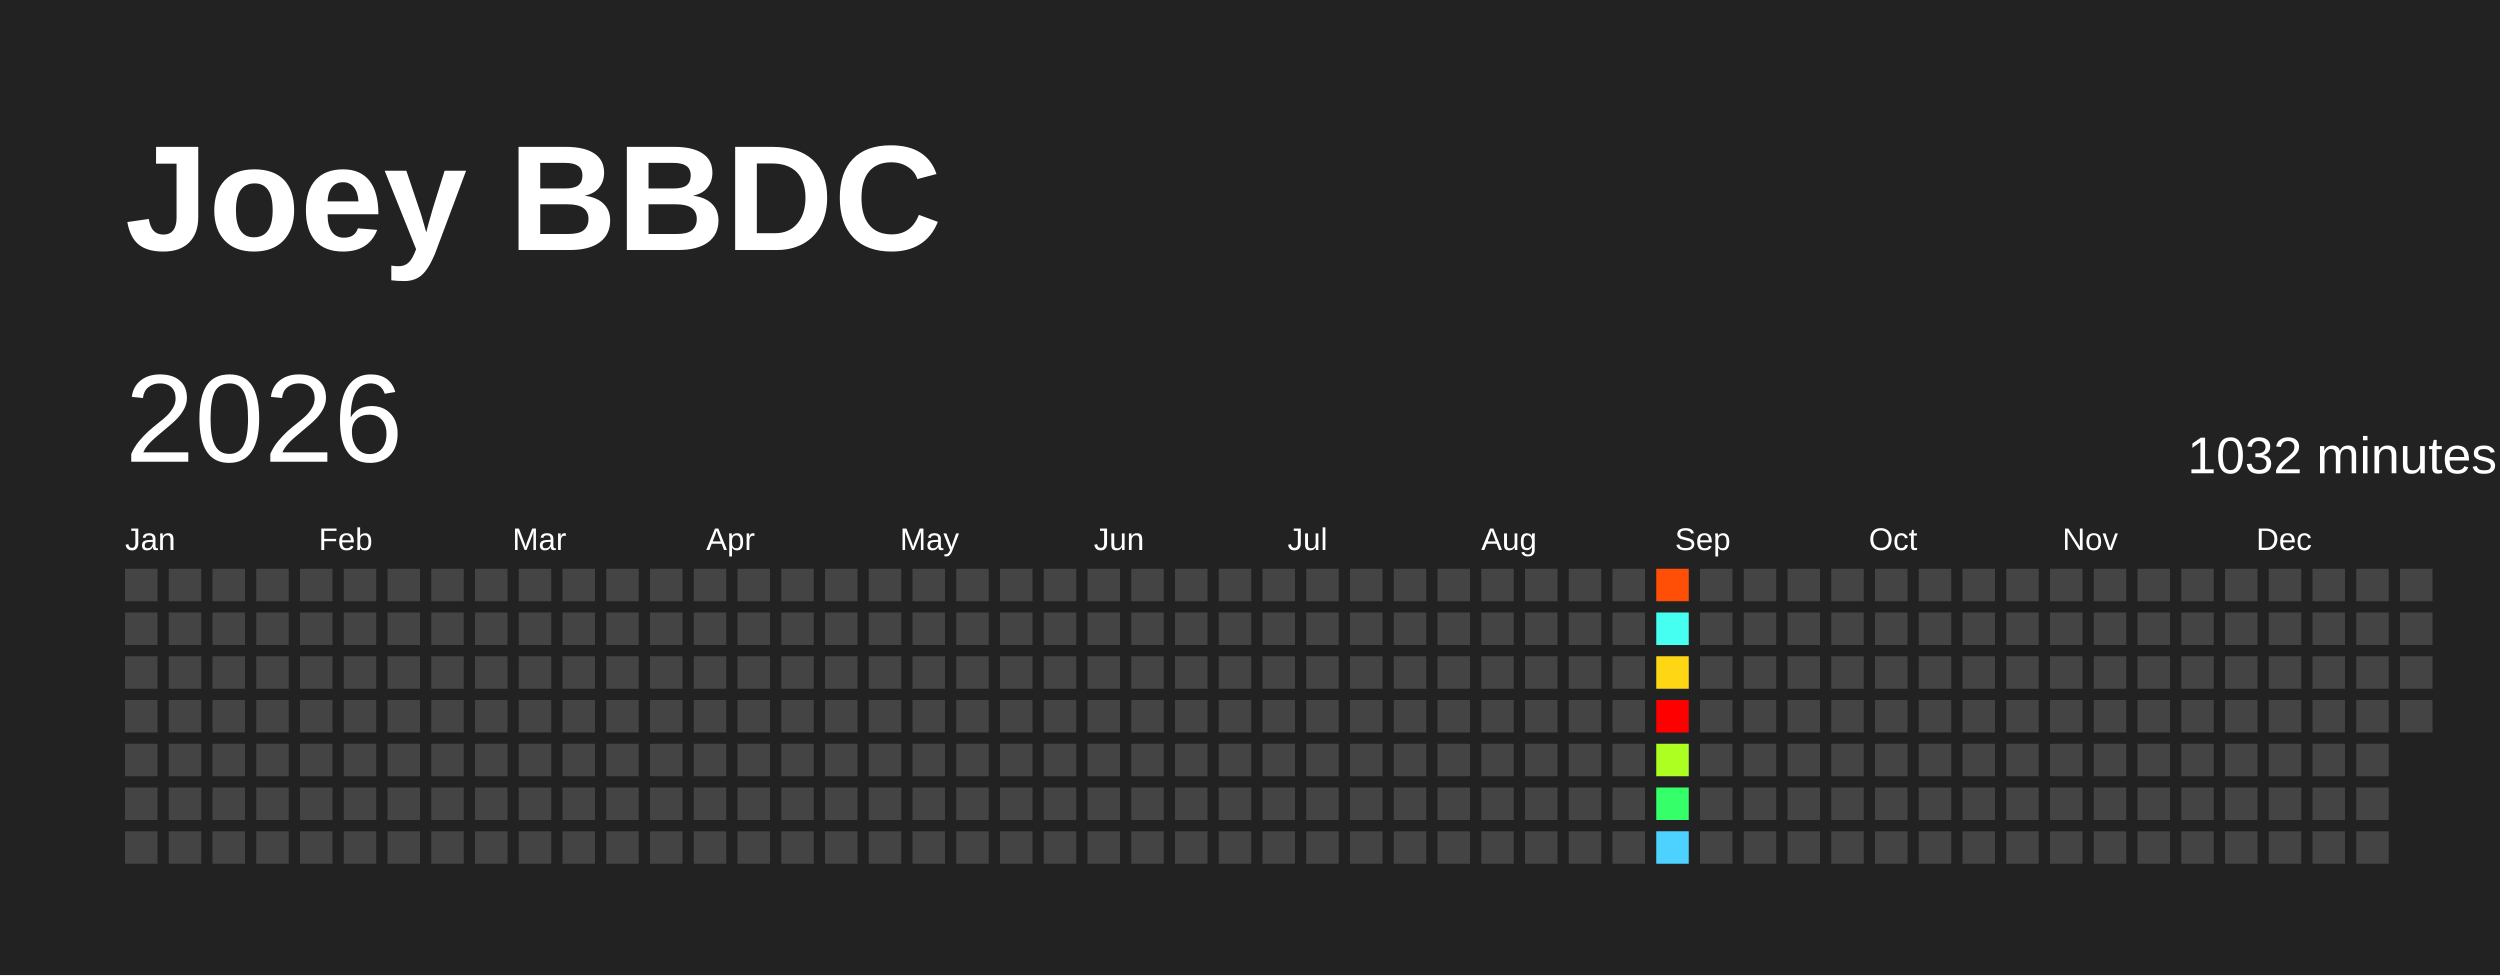
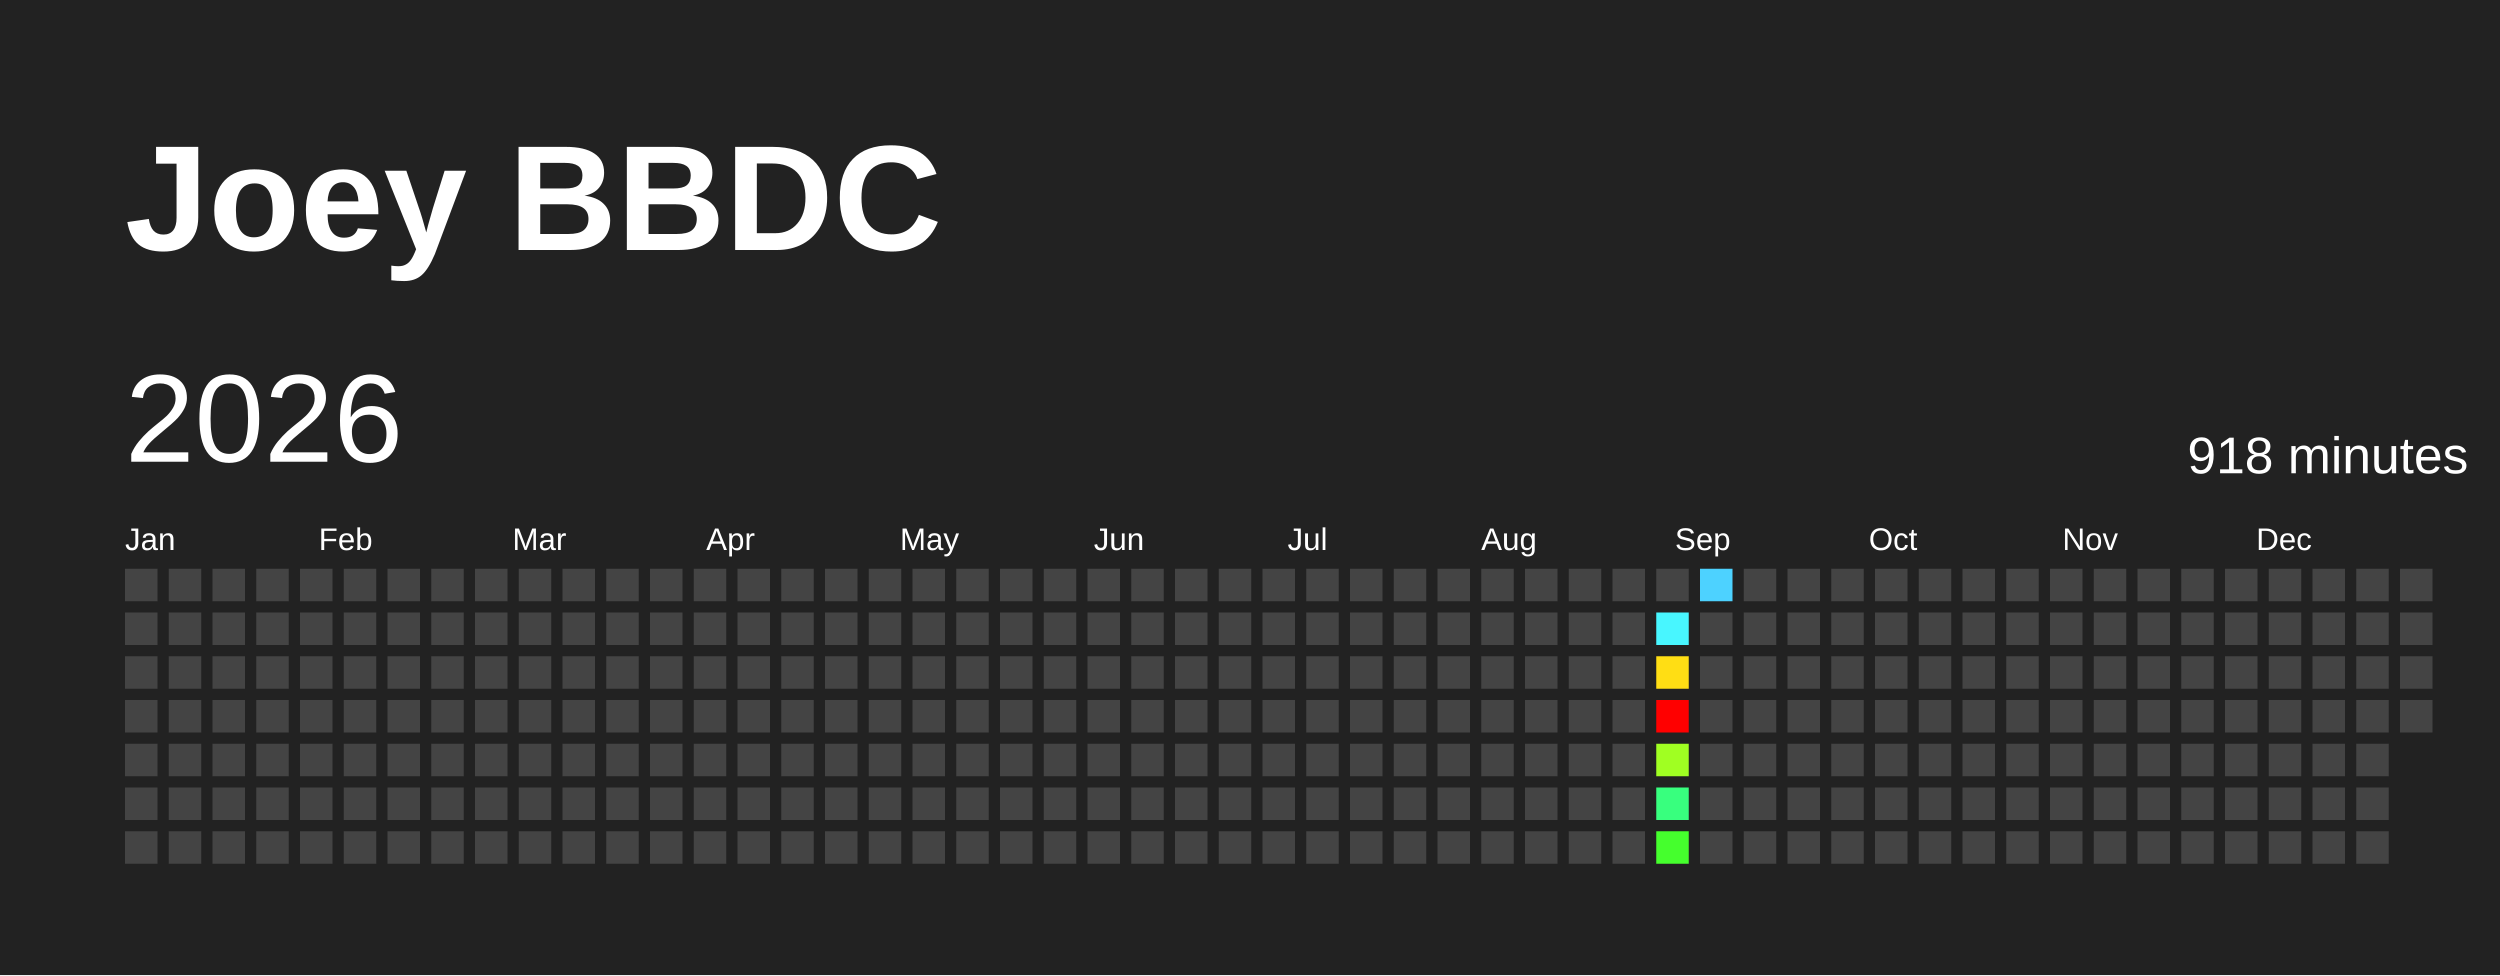
<svg xmlns="http://www.w3.org/2000/svg" baseProfile="full" height="78mm" version="1.1" viewBox="0,0,200,78" width="200mm">
  <defs />
  <rect fill="#222222" height="78" width="200" x="0" y="0" />
  <text fill="#FFFFFF" style="font-size:12px; font-family:Arial; font-weight:bold;" x="10" y="20">Joey BBDC</text>
  <text dominant-baseline="hanging" fill="#FFFFFF" style="font-size:10.0px; font-family:Arial;" x="10" y="30">2026</text>
-   <text dominant-baseline="hanging" fill="#FFFFFF" style="font-size:4.125px; font-family:Arial;" x="175" y="35">1032 minutes</text>
+   <text dominant-baseline="hanging" fill="#FFFFFF" style="font-size:4.125px; font-family:Arial;" x="175" y="35">918 minutes</text>
  <text fill="#FFFFFF" style="font-size:2.5px; font-family:Arial" x="10.0" y="44">Jan</text>
  <text fill="#FFFFFF" style="font-size:2.5px; font-family:Arial" x="25.5" y="44">Feb</text>
  <text fill="#FFFFFF" style="font-size:2.5px; font-family:Arial" x="41.0" y="44">Mar</text>
  <text fill="#FFFFFF" style="font-size:2.5px; font-family:Arial" x="56.5" y="44">Apr</text>
  <text fill="#FFFFFF" style="font-size:2.5px; font-family:Arial" x="72.0" y="44">May</text>
  <text fill="#FFFFFF" style="font-size:2.5px; font-family:Arial" x="87.5" y="44">Jun</text>
  <text fill="#FFFFFF" style="font-size:2.5px; font-family:Arial" x="103.0" y="44">Jul</text>
  <text fill="#FFFFFF" style="font-size:2.5px; font-family:Arial" x="118.5" y="44">Aug</text>
  <text fill="#FFFFFF" style="font-size:2.5px; font-family:Arial" x="134.0" y="44">Sep</text>
  <text fill="#FFFFFF" style="font-size:2.5px; font-family:Arial" x="149.5" y="44">Oct</text>
  <text fill="#FFFFFF" style="font-size:2.5px; font-family:Arial" x="165.0" y="44">Nov</text>
  <text fill="#FFFFFF" style="font-size:2.5px; font-family:Arial" x="180.5" y="44">Dec</text>
  <rect fill="#444444" height="2.6" width="2.6" x="10.0" y="45.5" />
  <rect fill="#444444" height="2.6" width="2.6" x="10.0" y="49.0" />
  <rect fill="#444444" height="2.6" width="2.6" x="10.0" y="52.5" />
  <rect fill="#444444" height="2.6" width="2.6" x="10.0" y="56.0" />
  <rect fill="#444444" height="2.6" width="2.6" x="10.0" y="59.5" />
  <rect fill="#444444" height="2.6" width="2.6" x="10.0" y="63.0" />
  <rect fill="#444444" height="2.6" width="2.6" x="10.0" y="66.5" />
  <rect fill="#444444" height="2.6" width="2.6" x="13.5" y="45.5" />
  <rect fill="#444444" height="2.6" width="2.6" x="13.5" y="49.0" />
  <rect fill="#444444" height="2.6" width="2.6" x="13.5" y="52.5" />
  <rect fill="#444444" height="2.6" width="2.6" x="13.5" y="56.0" />
  <rect fill="#444444" height="2.6" width="2.6" x="13.5" y="59.5" />
  <rect fill="#444444" height="2.6" width="2.6" x="13.5" y="63.0" />
  <rect fill="#444444" height="2.6" width="2.6" x="13.5" y="66.5" />
  <rect fill="#444444" height="2.6" width="2.6" x="17.0" y="45.5" />
  <rect fill="#444444" height="2.6" width="2.6" x="17.0" y="49.0" />
  <rect fill="#444444" height="2.6" width="2.6" x="17.0" y="52.5" />
  <rect fill="#444444" height="2.6" width="2.6" x="17.0" y="56.0" />
  <rect fill="#444444" height="2.6" width="2.6" x="17.0" y="59.5" />
  <rect fill="#444444" height="2.6" width="2.6" x="17.0" y="63.0" />
  <rect fill="#444444" height="2.6" width="2.6" x="17.0" y="66.5" />
  <rect fill="#444444" height="2.6" width="2.6" x="20.5" y="45.5" />
  <rect fill="#444444" height="2.6" width="2.6" x="20.5" y="49.0" />
  <rect fill="#444444" height="2.6" width="2.6" x="20.5" y="52.5" />
  <rect fill="#444444" height="2.6" width="2.6" x="20.5" y="56.0" />
  <rect fill="#444444" height="2.6" width="2.6" x="20.5" y="59.5" />
  <rect fill="#444444" height="2.6" width="2.6" x="20.5" y="63.0" />
  <rect fill="#444444" height="2.6" width="2.6" x="20.5" y="66.5" />
  <rect fill="#444444" height="2.6" width="2.6" x="24.0" y="45.5" />
  <rect fill="#444444" height="2.6" width="2.6" x="24.0" y="49.0" />
  <rect fill="#444444" height="2.6" width="2.6" x="24.0" y="52.5" />
  <rect fill="#444444" height="2.6" width="2.6" x="24.0" y="56.0" />
  <rect fill="#444444" height="2.6" width="2.6" x="24.0" y="59.5" />
  <rect fill="#444444" height="2.6" width="2.6" x="24.0" y="63.0" />
  <rect fill="#444444" height="2.6" width="2.6" x="24.0" y="66.5" />
  <rect fill="#444444" height="2.6" width="2.6" x="27.5" y="45.5" />
  <rect fill="#444444" height="2.6" width="2.6" x="27.5" y="49.0" />
  <rect fill="#444444" height="2.6" width="2.6" x="27.5" y="52.5" />
  <rect fill="#444444" height="2.6" width="2.6" x="27.5" y="56.0" />
  <rect fill="#444444" height="2.6" width="2.6" x="27.5" y="59.5" />
  <rect fill="#444444" height="2.6" width="2.6" x="27.5" y="63.0" />
  <rect fill="#444444" height="2.6" width="2.6" x="27.5" y="66.5" />
  <rect fill="#444444" height="2.6" width="2.6" x="31.0" y="45.5" />
  <rect fill="#444444" height="2.6" width="2.6" x="31.0" y="49.0" />
  <rect fill="#444444" height="2.6" width="2.6" x="31.0" y="52.5" />
  <rect fill="#444444" height="2.6" width="2.6" x="31.0" y="56.0" />
  <rect fill="#444444" height="2.6" width="2.6" x="31.0" y="59.5" />
  <rect fill="#444444" height="2.6" width="2.6" x="31.0" y="63.0" />
  <rect fill="#444444" height="2.6" width="2.6" x="31.0" y="66.5" />
  <rect fill="#444444" height="2.6" width="2.6" x="34.5" y="45.5" />
  <rect fill="#444444" height="2.6" width="2.6" x="34.5" y="49.0" />
  <rect fill="#444444" height="2.6" width="2.6" x="34.5" y="52.5" />
  <rect fill="#444444" height="2.6" width="2.6" x="34.5" y="56.0" />
  <rect fill="#444444" height="2.6" width="2.6" x="34.5" y="59.5" />
  <rect fill="#444444" height="2.6" width="2.6" x="34.5" y="63.0" />
  <rect fill="#444444" height="2.6" width="2.6" x="34.5" y="66.5" />
  <rect fill="#444444" height="2.6" width="2.6" x="38.0" y="45.5" />
  <rect fill="#444444" height="2.6" width="2.6" x="38.0" y="49.0" />
  <rect fill="#444444" height="2.6" width="2.6" x="38.0" y="52.5" />
  <rect fill="#444444" height="2.6" width="2.6" x="38.0" y="56.0" />
  <rect fill="#444444" height="2.6" width="2.6" x="38.0" y="59.5" />
  <rect fill="#444444" height="2.6" width="2.6" x="38.0" y="63.0" />
  <rect fill="#444444" height="2.6" width="2.6" x="38.0" y="66.5" />
  <rect fill="#444444" height="2.6" width="2.6" x="41.5" y="45.5" />
  <rect fill="#444444" height="2.6" width="2.6" x="41.5" y="49.0" />
  <rect fill="#444444" height="2.6" width="2.6" x="41.5" y="52.5" />
  <rect fill="#444444" height="2.6" width="2.6" x="41.5" y="56.0" />
  <rect fill="#444444" height="2.6" width="2.6" x="41.5" y="59.5" />
  <rect fill="#444444" height="2.6" width="2.6" x="41.5" y="63.0" />
  <rect fill="#444444" height="2.6" width="2.6" x="41.5" y="66.5" />
  <rect fill="#444444" height="2.6" width="2.6" x="45.0" y="45.5" />
  <rect fill="#444444" height="2.6" width="2.6" x="45.0" y="49.0" />
  <rect fill="#444444" height="2.6" width="2.6" x="45.0" y="52.5" />
  <rect fill="#444444" height="2.6" width="2.6" x="45.0" y="56.0" />
  <rect fill="#444444" height="2.6" width="2.6" x="45.0" y="59.5" />
  <rect fill="#444444" height="2.6" width="2.6" x="45.0" y="63.0" />
  <rect fill="#444444" height="2.6" width="2.6" x="45.0" y="66.5" />
  <rect fill="#444444" height="2.6" width="2.6" x="48.5" y="45.5" />
  <rect fill="#444444" height="2.6" width="2.6" x="48.5" y="49.0" />
  <rect fill="#444444" height="2.6" width="2.6" x="48.5" y="52.5" />
  <rect fill="#444444" height="2.6" width="2.6" x="48.5" y="56.0" />
  <rect fill="#444444" height="2.6" width="2.6" x="48.5" y="59.5" />
  <rect fill="#444444" height="2.6" width="2.6" x="48.5" y="63.0" />
  <rect fill="#444444" height="2.6" width="2.6" x="48.5" y="66.5" />
  <rect fill="#444444" height="2.6" width="2.6" x="52.0" y="45.5" />
  <rect fill="#444444" height="2.6" width="2.6" x="52.0" y="49.0" />
  <rect fill="#444444" height="2.6" width="2.6" x="52.0" y="52.5" />
  <rect fill="#444444" height="2.6" width="2.6" x="52.0" y="56.0" />
  <rect fill="#444444" height="2.6" width="2.6" x="52.0" y="59.5" />
  <rect fill="#444444" height="2.6" width="2.6" x="52.0" y="63.0" />
  <rect fill="#444444" height="2.6" width="2.6" x="52.0" y="66.5" />
  <rect fill="#444444" height="2.6" width="2.6" x="55.5" y="45.5" />
  <rect fill="#444444" height="2.6" width="2.6" x="55.5" y="49.0" />
  <rect fill="#444444" height="2.6" width="2.6" x="55.5" y="52.5" />
  <rect fill="#444444" height="2.6" width="2.6" x="55.5" y="56.0" />
  <rect fill="#444444" height="2.6" width="2.6" x="55.5" y="59.5" />
  <rect fill="#444444" height="2.6" width="2.6" x="55.5" y="63.0" />
  <rect fill="#444444" height="2.6" width="2.6" x="55.5" y="66.5" />
  <rect fill="#444444" height="2.6" width="2.6" x="59.0" y="45.5" />
  <rect fill="#444444" height="2.6" width="2.6" x="59.0" y="49.0" />
  <rect fill="#444444" height="2.6" width="2.6" x="59.0" y="52.5" />
  <rect fill="#444444" height="2.6" width="2.6" x="59.0" y="56.0" />
  <rect fill="#444444" height="2.6" width="2.6" x="59.0" y="59.5" />
  <rect fill="#444444" height="2.6" width="2.6" x="59.0" y="63.0" />
  <rect fill="#444444" height="2.6" width="2.6" x="59.0" y="66.5" />
  <rect fill="#444444" height="2.6" width="2.6" x="62.5" y="45.5" />
  <rect fill="#444444" height="2.6" width="2.6" x="62.5" y="49.0" />
  <rect fill="#444444" height="2.6" width="2.6" x="62.5" y="52.5" />
  <rect fill="#444444" height="2.6" width="2.6" x="62.5" y="56.0" />
  <rect fill="#444444" height="2.6" width="2.6" x="62.5" y="59.5" />
  <rect fill="#444444" height="2.6" width="2.6" x="62.5" y="63.0" />
  <rect fill="#444444" height="2.6" width="2.6" x="62.5" y="66.5" />
  <rect fill="#444444" height="2.6" width="2.6" x="66.0" y="45.5" />
  <rect fill="#444444" height="2.6" width="2.6" x="66.0" y="49.0" />
  <rect fill="#444444" height="2.6" width="2.6" x="66.0" y="52.5" />
  <rect fill="#444444" height="2.6" width="2.6" x="66.0" y="56.0" />
  <rect fill="#444444" height="2.6" width="2.6" x="66.0" y="59.5" />
  <rect fill="#444444" height="2.6" width="2.6" x="66.0" y="63.0" />
  <rect fill="#444444" height="2.6" width="2.6" x="66.0" y="66.5" />
  <rect fill="#444444" height="2.6" width="2.6" x="69.5" y="45.5" />
  <rect fill="#444444" height="2.6" width="2.6" x="69.5" y="49.0" />
  <rect fill="#444444" height="2.6" width="2.6" x="69.5" y="52.5" />
  <rect fill="#444444" height="2.6" width="2.6" x="69.5" y="56.0" />
  <rect fill="#444444" height="2.6" width="2.6" x="69.5" y="59.5" />
  <rect fill="#444444" height="2.6" width="2.6" x="69.5" y="63.0" />
  <rect fill="#444444" height="2.6" width="2.6" x="69.5" y="66.5" />
  <rect fill="#444444" height="2.6" width="2.6" x="73.0" y="45.5" />
  <rect fill="#444444" height="2.6" width="2.6" x="73.0" y="49.0" />
  <rect fill="#444444" height="2.6" width="2.6" x="73.0" y="52.5" />
  <rect fill="#444444" height="2.6" width="2.6" x="73.0" y="56.0" />
  <rect fill="#444444" height="2.6" width="2.6" x="73.0" y="59.5" />
  <rect fill="#444444" height="2.6" width="2.6" x="73.0" y="63.0" />
  <rect fill="#444444" height="2.6" width="2.6" x="73.0" y="66.5" />
  <rect fill="#444444" height="2.6" width="2.6" x="76.5" y="45.5" />
  <rect fill="#444444" height="2.6" width="2.6" x="76.5" y="49.0" />
  <rect fill="#444444" height="2.6" width="2.6" x="76.5" y="52.5" />
  <rect fill="#444444" height="2.6" width="2.6" x="76.5" y="56.0" />
  <rect fill="#444444" height="2.6" width="2.6" x="76.5" y="59.5" />
  <rect fill="#444444" height="2.6" width="2.6" x="76.5" y="63.0" />
  <rect fill="#444444" height="2.6" width="2.6" x="76.5" y="66.5" />
  <rect fill="#444444" height="2.6" width="2.6" x="80.0" y="45.5" />
  <rect fill="#444444" height="2.6" width="2.6" x="80.0" y="49.0" />
  <rect fill="#444444" height="2.6" width="2.6" x="80.0" y="52.5" />
  <rect fill="#444444" height="2.6" width="2.6" x="80.0" y="56.0" />
  <rect fill="#444444" height="2.6" width="2.6" x="80.0" y="59.5" />
  <rect fill="#444444" height="2.6" width="2.6" x="80.0" y="63.0" />
  <rect fill="#444444" height="2.6" width="2.6" x="80.0" y="66.5" />
  <rect fill="#444444" height="2.6" width="2.6" x="83.5" y="45.5" />
  <rect fill="#444444" height="2.6" width="2.6" x="83.5" y="49.0" />
  <rect fill="#444444" height="2.6" width="2.6" x="83.5" y="52.5" />
  <rect fill="#444444" height="2.6" width="2.6" x="83.5" y="56.0" />
  <rect fill="#444444" height="2.6" width="2.6" x="83.5" y="59.5" />
  <rect fill="#444444" height="2.6" width="2.6" x="83.5" y="63.0" />
  <rect fill="#444444" height="2.6" width="2.6" x="83.5" y="66.5" />
  <rect fill="#444444" height="2.6" width="2.6" x="87.0" y="45.5" />
  <rect fill="#444444" height="2.6" width="2.6" x="87.0" y="49.0" />
  <rect fill="#444444" height="2.6" width="2.6" x="87.0" y="52.5" />
  <rect fill="#444444" height="2.6" width="2.6" x="87.0" y="56.0" />
  <rect fill="#444444" height="2.6" width="2.6" x="87.0" y="59.5" />
  <rect fill="#444444" height="2.6" width="2.6" x="87.0" y="63.0" />
  <rect fill="#444444" height="2.6" width="2.6" x="87.0" y="66.5" />
  <rect fill="#444444" height="2.6" width="2.6" x="90.5" y="45.5" />
  <rect fill="#444444" height="2.6" width="2.6" x="90.5" y="49.0" />
  <rect fill="#444444" height="2.6" width="2.6" x="90.5" y="52.5" />
  <rect fill="#444444" height="2.6" width="2.6" x="90.5" y="56.0" />
  <rect fill="#444444" height="2.6" width="2.6" x="90.5" y="59.5" />
  <rect fill="#444444" height="2.6" width="2.6" x="90.5" y="63.0" />
  <rect fill="#444444" height="2.6" width="2.6" x="90.5" y="66.5" />
  <rect fill="#444444" height="2.6" width="2.6" x="94.0" y="45.5" />
  <rect fill="#444444" height="2.6" width="2.6" x="94.0" y="49.0" />
  <rect fill="#444444" height="2.6" width="2.6" x="94.0" y="52.5" />
  <rect fill="#444444" height="2.6" width="2.6" x="94.0" y="56.0" />
  <rect fill="#444444" height="2.6" width="2.6" x="94.0" y="59.5" />
  <rect fill="#444444" height="2.6" width="2.6" x="94.0" y="63.0" />
  <rect fill="#444444" height="2.6" width="2.6" x="94.0" y="66.5" />
  <rect fill="#444444" height="2.6" width="2.6" x="97.5" y="45.5" />
  <rect fill="#444444" height="2.6" width="2.6" x="97.5" y="49.0" />
  <rect fill="#444444" height="2.6" width="2.6" x="97.5" y="52.5" />
  <rect fill="#444444" height="2.6" width="2.6" x="97.5" y="56.0" />
  <rect fill="#444444" height="2.6" width="2.6" x="97.5" y="59.5" />
  <rect fill="#444444" height="2.6" width="2.6" x="97.5" y="63.0" />
  <rect fill="#444444" height="2.6" width="2.6" x="97.5" y="66.5" />
  <rect fill="#444444" height="2.6" width="2.6" x="101.0" y="45.5" />
  <rect fill="#444444" height="2.6" width="2.6" x="101.0" y="49.0" />
  <rect fill="#444444" height="2.6" width="2.6" x="101.0" y="52.5" />
  <rect fill="#444444" height="2.6" width="2.6" x="101.0" y="56.0" />
  <rect fill="#444444" height="2.6" width="2.6" x="101.0" y="59.5" />
  <rect fill="#444444" height="2.6" width="2.6" x="101.0" y="63.0" />
  <rect fill="#444444" height="2.6" width="2.6" x="101.0" y="66.5" />
  <rect fill="#444444" height="2.6" width="2.6" x="104.5" y="45.5" />
  <rect fill="#444444" height="2.6" width="2.6" x="104.5" y="49.0" />
  <rect fill="#444444" height="2.6" width="2.6" x="104.5" y="52.5" />
  <rect fill="#444444" height="2.6" width="2.6" x="104.5" y="56.0" />
  <rect fill="#444444" height="2.6" width="2.6" x="104.5" y="59.5" />
  <rect fill="#444444" height="2.6" width="2.6" x="104.5" y="63.0" />
  <rect fill="#444444" height="2.6" width="2.6" x="104.5" y="66.5" />
  <rect fill="#444444" height="2.6" width="2.6" x="108.0" y="45.5" />
  <rect fill="#444444" height="2.6" width="2.6" x="108.0" y="49.0" />
  <rect fill="#444444" height="2.6" width="2.6" x="108.0" y="52.5" />
  <rect fill="#444444" height="2.6" width="2.6" x="108.0" y="56.0" />
  <rect fill="#444444" height="2.6" width="2.6" x="108.0" y="59.5" />
  <rect fill="#444444" height="2.6" width="2.6" x="108.0" y="63.0" />
  <rect fill="#444444" height="2.6" width="2.6" x="108.0" y="66.5" />
  <rect fill="#444444" height="2.6" width="2.6" x="111.5" y="45.5" />
  <rect fill="#444444" height="2.6" width="2.6" x="111.5" y="49.0" />
  <rect fill="#444444" height="2.6" width="2.6" x="111.5" y="52.5" />
  <rect fill="#444444" height="2.6" width="2.6" x="111.5" y="56.0" />
  <rect fill="#444444" height="2.6" width="2.6" x="111.5" y="59.5" />
  <rect fill="#444444" height="2.6" width="2.6" x="111.5" y="63.0" />
  <rect fill="#444444" height="2.6" width="2.6" x="111.5" y="66.5" />
  <rect fill="#444444" height="2.6" width="2.6" x="115.0" y="45.5" />
  <rect fill="#444444" height="2.6" width="2.6" x="115.0" y="49.0" />
  <rect fill="#444444" height="2.6" width="2.6" x="115.0" y="52.5" />
  <rect fill="#444444" height="2.6" width="2.6" x="115.0" y="56.0" />
  <rect fill="#444444" height="2.6" width="2.6" x="115.0" y="59.5" />
  <rect fill="#444444" height="2.6" width="2.6" x="115.0" y="63.0" />
  <rect fill="#444444" height="2.6" width="2.6" x="115.0" y="66.5" />
  <rect fill="#444444" height="2.6" width="2.6" x="118.5" y="45.5" />
  <rect fill="#444444" height="2.6" width="2.6" x="118.5" y="49.0" />
  <rect fill="#444444" height="2.6" width="2.6" x="118.5" y="52.5" />
  <rect fill="#444444" height="2.6" width="2.6" x="118.5" y="56.0" />
  <rect fill="#444444" height="2.6" width="2.6" x="118.5" y="59.5" />
  <rect fill="#444444" height="2.6" width="2.6" x="118.5" y="63.0" />
  <rect fill="#444444" height="2.6" width="2.6" x="118.5" y="66.5" />
  <rect fill="#444444" height="2.6" width="2.6" x="122.0" y="45.5" />
  <rect fill="#444444" height="2.6" width="2.6" x="122.0" y="49.0" />
  <rect fill="#444444" height="2.6" width="2.6" x="122.0" y="52.5" />
  <rect fill="#444444" height="2.6" width="2.6" x="122.0" y="56.0" />
  <rect fill="#444444" height="2.6" width="2.6" x="122.0" y="59.5" />
  <rect fill="#444444" height="2.6" width="2.6" x="122.0" y="63.0" />
  <rect fill="#444444" height="2.6" width="2.6" x="122.0" y="66.5" />
  <rect fill="#444444" height="2.6" width="2.6" x="125.5" y="45.5" />
  <rect fill="#444444" height="2.6" width="2.6" x="125.5" y="49.0" />
  <rect fill="#444444" height="2.6" width="2.6" x="125.5" y="52.5" />
  <rect fill="#444444" height="2.6" width="2.6" x="125.5" y="56.0" />
  <rect fill="#444444" height="2.6" width="2.6" x="125.5" y="59.5" />
  <rect fill="#444444" height="2.6" width="2.6" x="125.5" y="63.0" />
  <rect fill="#444444" height="2.6" width="2.6" x="125.5" y="66.5" />
  <rect fill="#444444" height="2.6" width="2.6" x="129.0" y="45.5" />
  <rect fill="#444444" height="2.6" width="2.6" x="129.0" y="49.0" />
  <rect fill="#444444" height="2.6" width="2.6" x="129.0" y="52.5" />
  <rect fill="#444444" height="2.6" width="2.6" x="129.0" y="56.0" />
  <rect fill="#444444" height="2.6" width="2.6" x="129.0" y="59.5" />
  <rect fill="#444444" height="2.6" width="2.6" x="129.0" y="63.0" />
  <rect fill="#444444" height="2.6" width="2.6" x="129.0" y="66.5" />
-   <rect fill="#ff4f07" height="2.6" width="2.6" x="132.5" y="45.5" />
-   <rect fill="#45fff1" height="2.6" width="2.6" x="132.5" y="49.0" />
-   <rect fill="#ffd614" height="2.6" width="2.6" x="132.5" y="52.5" />
+   <rect fill="#444444" height="2.6" width="2.6" x="132.5" y="45.5" />
+   <rect fill="#48f6ff" height="2.6" width="2.6" x="132.5" y="49.0" />
+   <rect fill="#ffde14" height="2.6" width="2.6" x="132.5" y="52.5" />
  <rect fill="red" height="2.6" width="2.6" x="132.5" y="56.0" />
-   <rect fill="#acff20" height="2.6" width="2.6" x="132.5" y="59.5" />
-   <rect fill="#35ff69" height="2.6" width="2.6" x="132.5" y="63.0" />
-   <rect fill="#4dd2ff" height="2.6" width="2.6" x="132.5" y="66.5" />
-   <rect fill="#444444" height="2.6" width="2.6" x="136.0" y="45.5" />
+   <rect fill="#a0ff22" height="2.6" width="2.6" x="132.5" y="59.5" />
+   <rect fill="#38ff7e" height="2.6" width="2.6" x="132.5" y="63.0" />
+   <rect fill="#45ff2d" height="2.6" width="2.6" x="132.5" y="66.5" />
+   <rect fill="#4dd2ff" height="2.6" width="2.6" x="136.0" y="45.5" />
  <rect fill="#444444" height="2.6" width="2.6" x="136.0" y="49.0" />
  <rect fill="#444444" height="2.6" width="2.6" x="136.0" y="52.5" />
  <rect fill="#444444" height="2.6" width="2.6" x="136.0" y="56.0" />
  <rect fill="#444444" height="2.6" width="2.6" x="136.0" y="59.5" />
  <rect fill="#444444" height="2.6" width="2.6" x="136.0" y="63.0" />
  <rect fill="#444444" height="2.6" width="2.6" x="136.0" y="66.5" />
  <rect fill="#444444" height="2.6" width="2.6" x="139.5" y="45.5" />
  <rect fill="#444444" height="2.6" width="2.6" x="139.5" y="49.0" />
  <rect fill="#444444" height="2.6" width="2.6" x="139.5" y="52.5" />
  <rect fill="#444444" height="2.6" width="2.6" x="139.5" y="56.0" />
  <rect fill="#444444" height="2.6" width="2.6" x="139.5" y="59.5" />
  <rect fill="#444444" height="2.6" width="2.6" x="139.5" y="63.0" />
  <rect fill="#444444" height="2.6" width="2.6" x="139.5" y="66.5" />
  <rect fill="#444444" height="2.6" width="2.6" x="143.0" y="45.5" />
  <rect fill="#444444" height="2.6" width="2.6" x="143.0" y="49.0" />
  <rect fill="#444444" height="2.6" width="2.6" x="143.0" y="52.5" />
  <rect fill="#444444" height="2.6" width="2.6" x="143.0" y="56.0" />
  <rect fill="#444444" height="2.6" width="2.6" x="143.0" y="59.5" />
  <rect fill="#444444" height="2.6" width="2.6" x="143.0" y="63.0" />
  <rect fill="#444444" height="2.6" width="2.6" x="143.0" y="66.5" />
  <rect fill="#444444" height="2.6" width="2.6" x="146.5" y="45.5" />
  <rect fill="#444444" height="2.6" width="2.6" x="146.5" y="49.0" />
  <rect fill="#444444" height="2.6" width="2.6" x="146.5" y="52.5" />
  <rect fill="#444444" height="2.6" width="2.6" x="146.5" y="56.0" />
  <rect fill="#444444" height="2.6" width="2.6" x="146.5" y="59.5" />
  <rect fill="#444444" height="2.6" width="2.6" x="146.5" y="63.0" />
  <rect fill="#444444" height="2.6" width="2.6" x="146.5" y="66.5" />
  <rect fill="#444444" height="2.6" width="2.6" x="150.0" y="45.5" />
  <rect fill="#444444" height="2.6" width="2.6" x="150.0" y="49.0" />
  <rect fill="#444444" height="2.6" width="2.6" x="150.0" y="52.5" />
  <rect fill="#444444" height="2.6" width="2.6" x="150.0" y="56.0" />
  <rect fill="#444444" height="2.6" width="2.6" x="150.0" y="59.5" />
  <rect fill="#444444" height="2.6" width="2.6" x="150.0" y="63.0" />
  <rect fill="#444444" height="2.6" width="2.6" x="150.0" y="66.5" />
  <rect fill="#444444" height="2.6" width="2.6" x="153.5" y="45.5" />
  <rect fill="#444444" height="2.6" width="2.6" x="153.5" y="49.0" />
  <rect fill="#444444" height="2.6" width="2.6" x="153.5" y="52.5" />
  <rect fill="#444444" height="2.6" width="2.6" x="153.5" y="56.0" />
  <rect fill="#444444" height="2.6" width="2.6" x="153.5" y="59.5" />
  <rect fill="#444444" height="2.6" width="2.6" x="153.5" y="63.0" />
  <rect fill="#444444" height="2.6" width="2.6" x="153.5" y="66.5" />
  <rect fill="#444444" height="2.6" width="2.6" x="157.0" y="45.5" />
  <rect fill="#444444" height="2.6" width="2.6" x="157.0" y="49.0" />
  <rect fill="#444444" height="2.6" width="2.6" x="157.0" y="52.5" />
  <rect fill="#444444" height="2.6" width="2.6" x="157.0" y="56.0" />
  <rect fill="#444444" height="2.6" width="2.6" x="157.0" y="59.5" />
  <rect fill="#444444" height="2.6" width="2.6" x="157.0" y="63.0" />
  <rect fill="#444444" height="2.6" width="2.6" x="157.0" y="66.5" />
  <rect fill="#444444" height="2.6" width="2.6" x="160.5" y="45.5" />
  <rect fill="#444444" height="2.6" width="2.6" x="160.5" y="49.0" />
  <rect fill="#444444" height="2.6" width="2.6" x="160.5" y="52.5" />
  <rect fill="#444444" height="2.6" width="2.6" x="160.5" y="56.0" />
  <rect fill="#444444" height="2.6" width="2.6" x="160.5" y="59.5" />
  <rect fill="#444444" height="2.6" width="2.6" x="160.5" y="63.0" />
  <rect fill="#444444" height="2.6" width="2.6" x="160.5" y="66.5" />
  <rect fill="#444444" height="2.6" width="2.6" x="164.0" y="45.5" />
  <rect fill="#444444" height="2.6" width="2.6" x="164.0" y="49.0" />
  <rect fill="#444444" height="2.6" width="2.6" x="164.0" y="52.5" />
  <rect fill="#444444" height="2.6" width="2.6" x="164.0" y="56.0" />
  <rect fill="#444444" height="2.6" width="2.6" x="164.0" y="59.5" />
  <rect fill="#444444" height="2.6" width="2.6" x="164.0" y="63.0" />
  <rect fill="#444444" height="2.6" width="2.6" x="164.0" y="66.5" />
  <rect fill="#444444" height="2.6" width="2.6" x="167.5" y="45.5" />
  <rect fill="#444444" height="2.6" width="2.6" x="167.5" y="49.0" />
  <rect fill="#444444" height="2.6" width="2.6" x="167.5" y="52.5" />
  <rect fill="#444444" height="2.6" width="2.6" x="167.5" y="56.0" />
  <rect fill="#444444" height="2.6" width="2.6" x="167.5" y="59.5" />
  <rect fill="#444444" height="2.6" width="2.6" x="167.5" y="63.0" />
  <rect fill="#444444" height="2.6" width="2.6" x="167.5" y="66.5" />
  <rect fill="#444444" height="2.6" width="2.6" x="171.0" y="45.5" />
  <rect fill="#444444" height="2.6" width="2.6" x="171.0" y="49.0" />
  <rect fill="#444444" height="2.6" width="2.6" x="171.0" y="52.5" />
  <rect fill="#444444" height="2.6" width="2.6" x="171.0" y="56.0" />
  <rect fill="#444444" height="2.6" width="2.6" x="171.0" y="59.5" />
  <rect fill="#444444" height="2.6" width="2.6" x="171.0" y="63.0" />
  <rect fill="#444444" height="2.6" width="2.6" x="171.0" y="66.5" />
  <rect fill="#444444" height="2.6" width="2.6" x="174.5" y="45.5" />
  <rect fill="#444444" height="2.6" width="2.6" x="174.5" y="49.0" />
  <rect fill="#444444" height="2.6" width="2.6" x="174.5" y="52.5" />
  <rect fill="#444444" height="2.6" width="2.6" x="174.5" y="56.0" />
  <rect fill="#444444" height="2.6" width="2.6" x="174.5" y="59.5" />
  <rect fill="#444444" height="2.6" width="2.6" x="174.5" y="63.0" />
  <rect fill="#444444" height="2.6" width="2.6" x="174.5" y="66.5" />
  <rect fill="#444444" height="2.6" width="2.6" x="178.0" y="45.5" />
  <rect fill="#444444" height="2.6" width="2.6" x="178.0" y="49.0" />
  <rect fill="#444444" height="2.6" width="2.6" x="178.0" y="52.5" />
  <rect fill="#444444" height="2.6" width="2.6" x="178.0" y="56.0" />
  <rect fill="#444444" height="2.6" width="2.6" x="178.0" y="59.5" />
  <rect fill="#444444" height="2.6" width="2.6" x="178.0" y="63.0" />
  <rect fill="#444444" height="2.6" width="2.6" x="178.0" y="66.5" />
  <rect fill="#444444" height="2.6" width="2.6" x="181.5" y="45.5" />
  <rect fill="#444444" height="2.6" width="2.6" x="181.5" y="49.0" />
  <rect fill="#444444" height="2.6" width="2.6" x="181.5" y="52.5" />
  <rect fill="#444444" height="2.6" width="2.6" x="181.5" y="56.0" />
  <rect fill="#444444" height="2.6" width="2.6" x="181.5" y="59.5" />
  <rect fill="#444444" height="2.6" width="2.6" x="181.5" y="63.0" />
  <rect fill="#444444" height="2.6" width="2.6" x="181.5" y="66.5" />
  <rect fill="#444444" height="2.6" width="2.6" x="185.0" y="45.5" />
  <rect fill="#444444" height="2.6" width="2.6" x="185.0" y="49.0" />
  <rect fill="#444444" height="2.6" width="2.6" x="185.0" y="52.5" />
  <rect fill="#444444" height="2.6" width="2.6" x="185.0" y="56.0" />
  <rect fill="#444444" height="2.6" width="2.6" x="185.0" y="59.5" />
  <rect fill="#444444" height="2.6" width="2.6" x="185.0" y="63.0" />
  <rect fill="#444444" height="2.6" width="2.6" x="185.0" y="66.5" />
  <rect fill="#444444" height="2.6" width="2.6" x="188.5" y="45.5" />
  <rect fill="#444444" height="2.6" width="2.6" x="188.5" y="49.0" />
  <rect fill="#444444" height="2.6" width="2.6" x="188.5" y="52.5" />
  <rect fill="#444444" height="2.6" width="2.6" x="188.5" y="56.0" />
  <rect fill="#444444" height="2.6" width="2.6" x="188.5" y="59.5" />
  <rect fill="#444444" height="2.6" width="2.6" x="188.5" y="63.0" />
  <rect fill="#444444" height="2.6" width="2.6" x="188.5" y="66.5" />
  <rect fill="#444444" height="2.6" width="2.6" x="192.0" y="45.5" />
  <rect fill="#444444" height="2.6" width="2.6" x="192.0" y="49.0" />
  <rect fill="#444444" height="2.6" width="2.6" x="192.0" y="52.5" />
  <rect fill="#444444" height="2.6" width="2.6" x="192.0" y="56.0" />
</svg>
